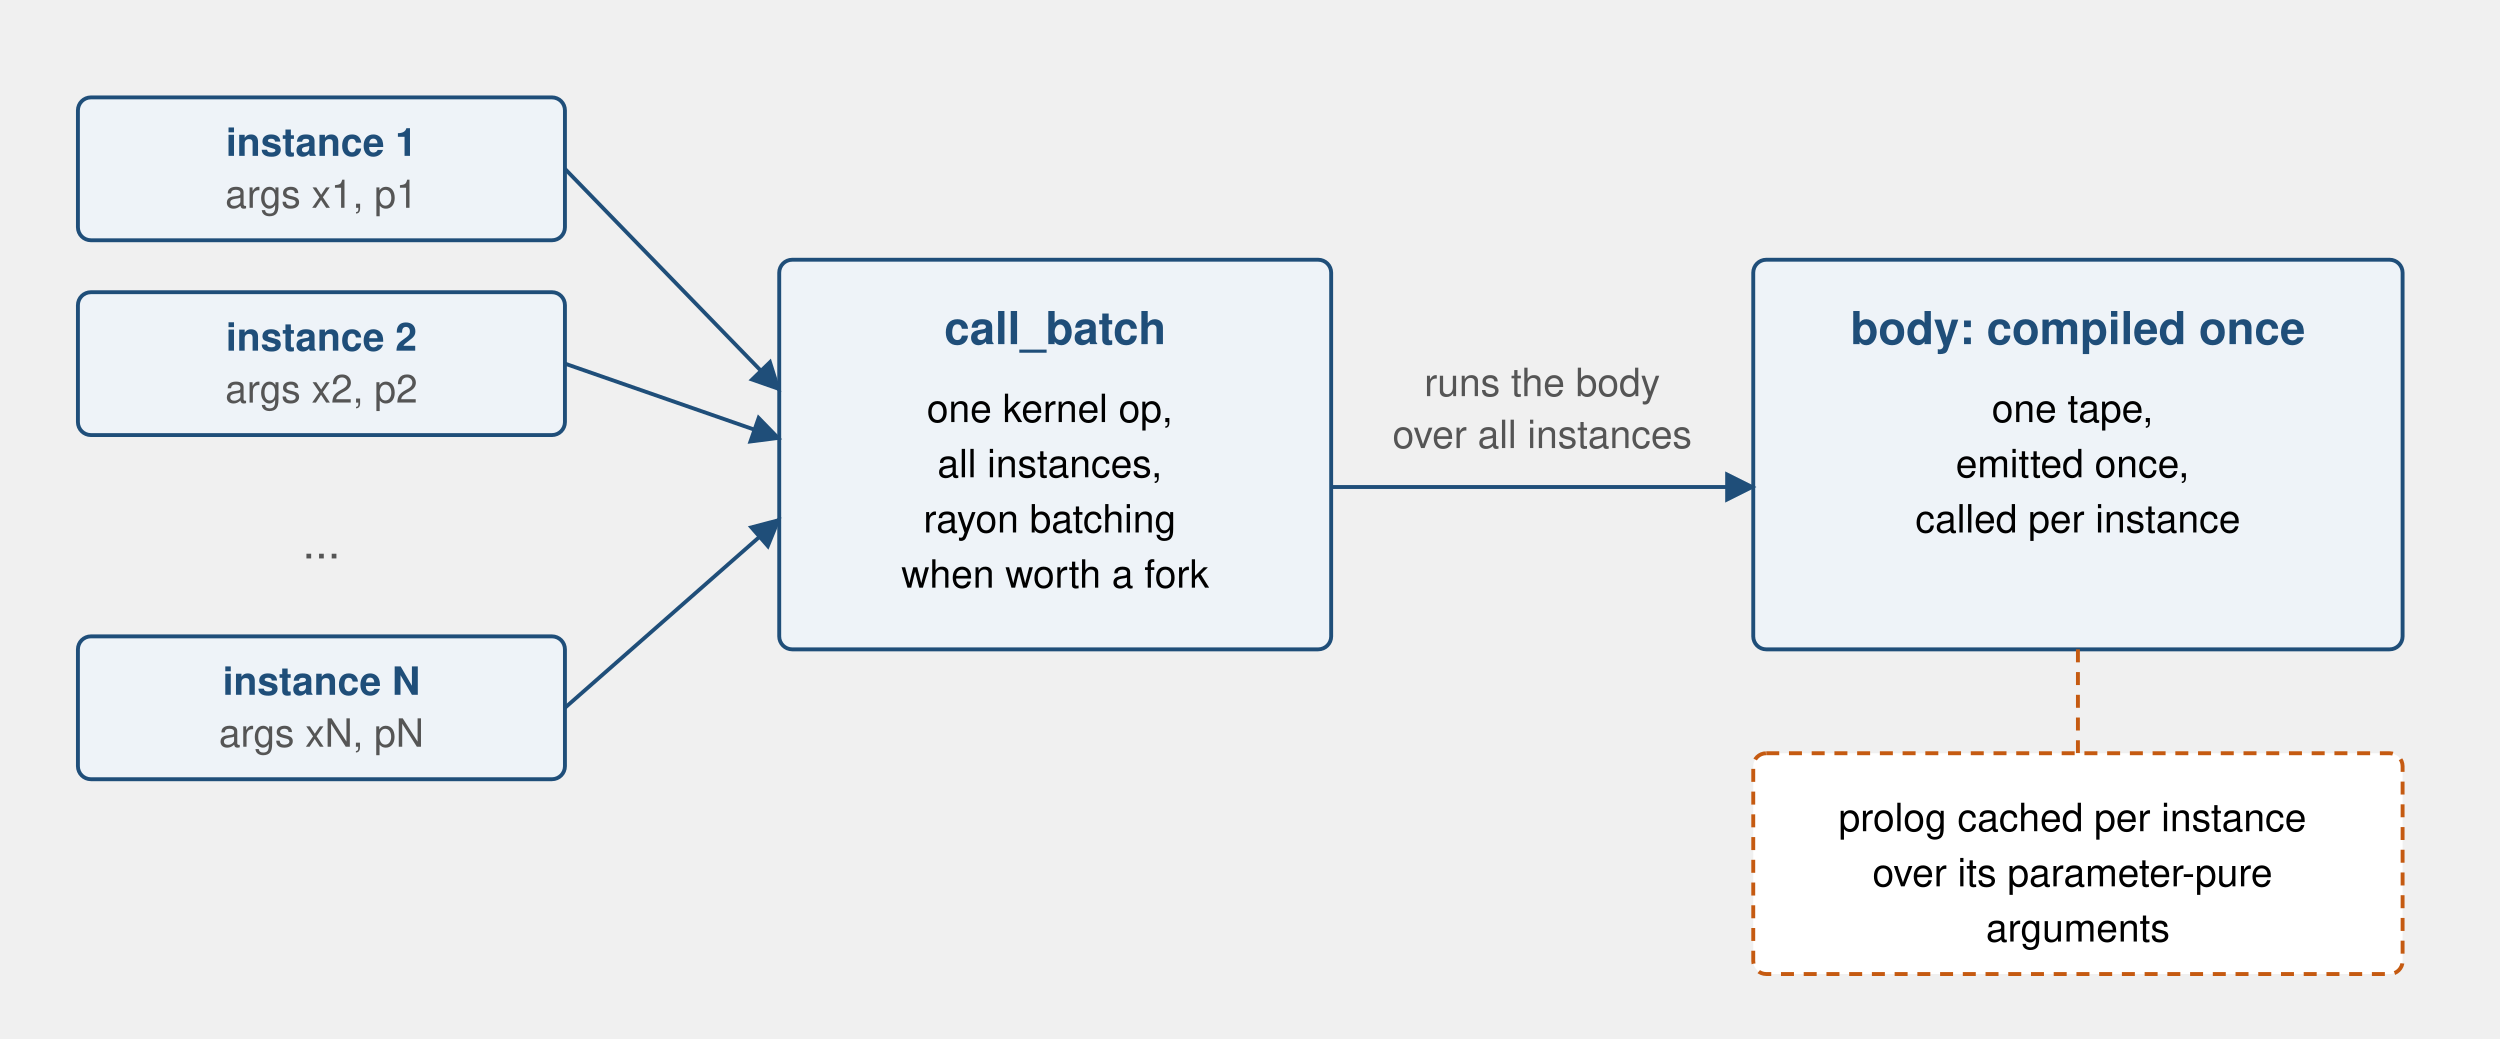
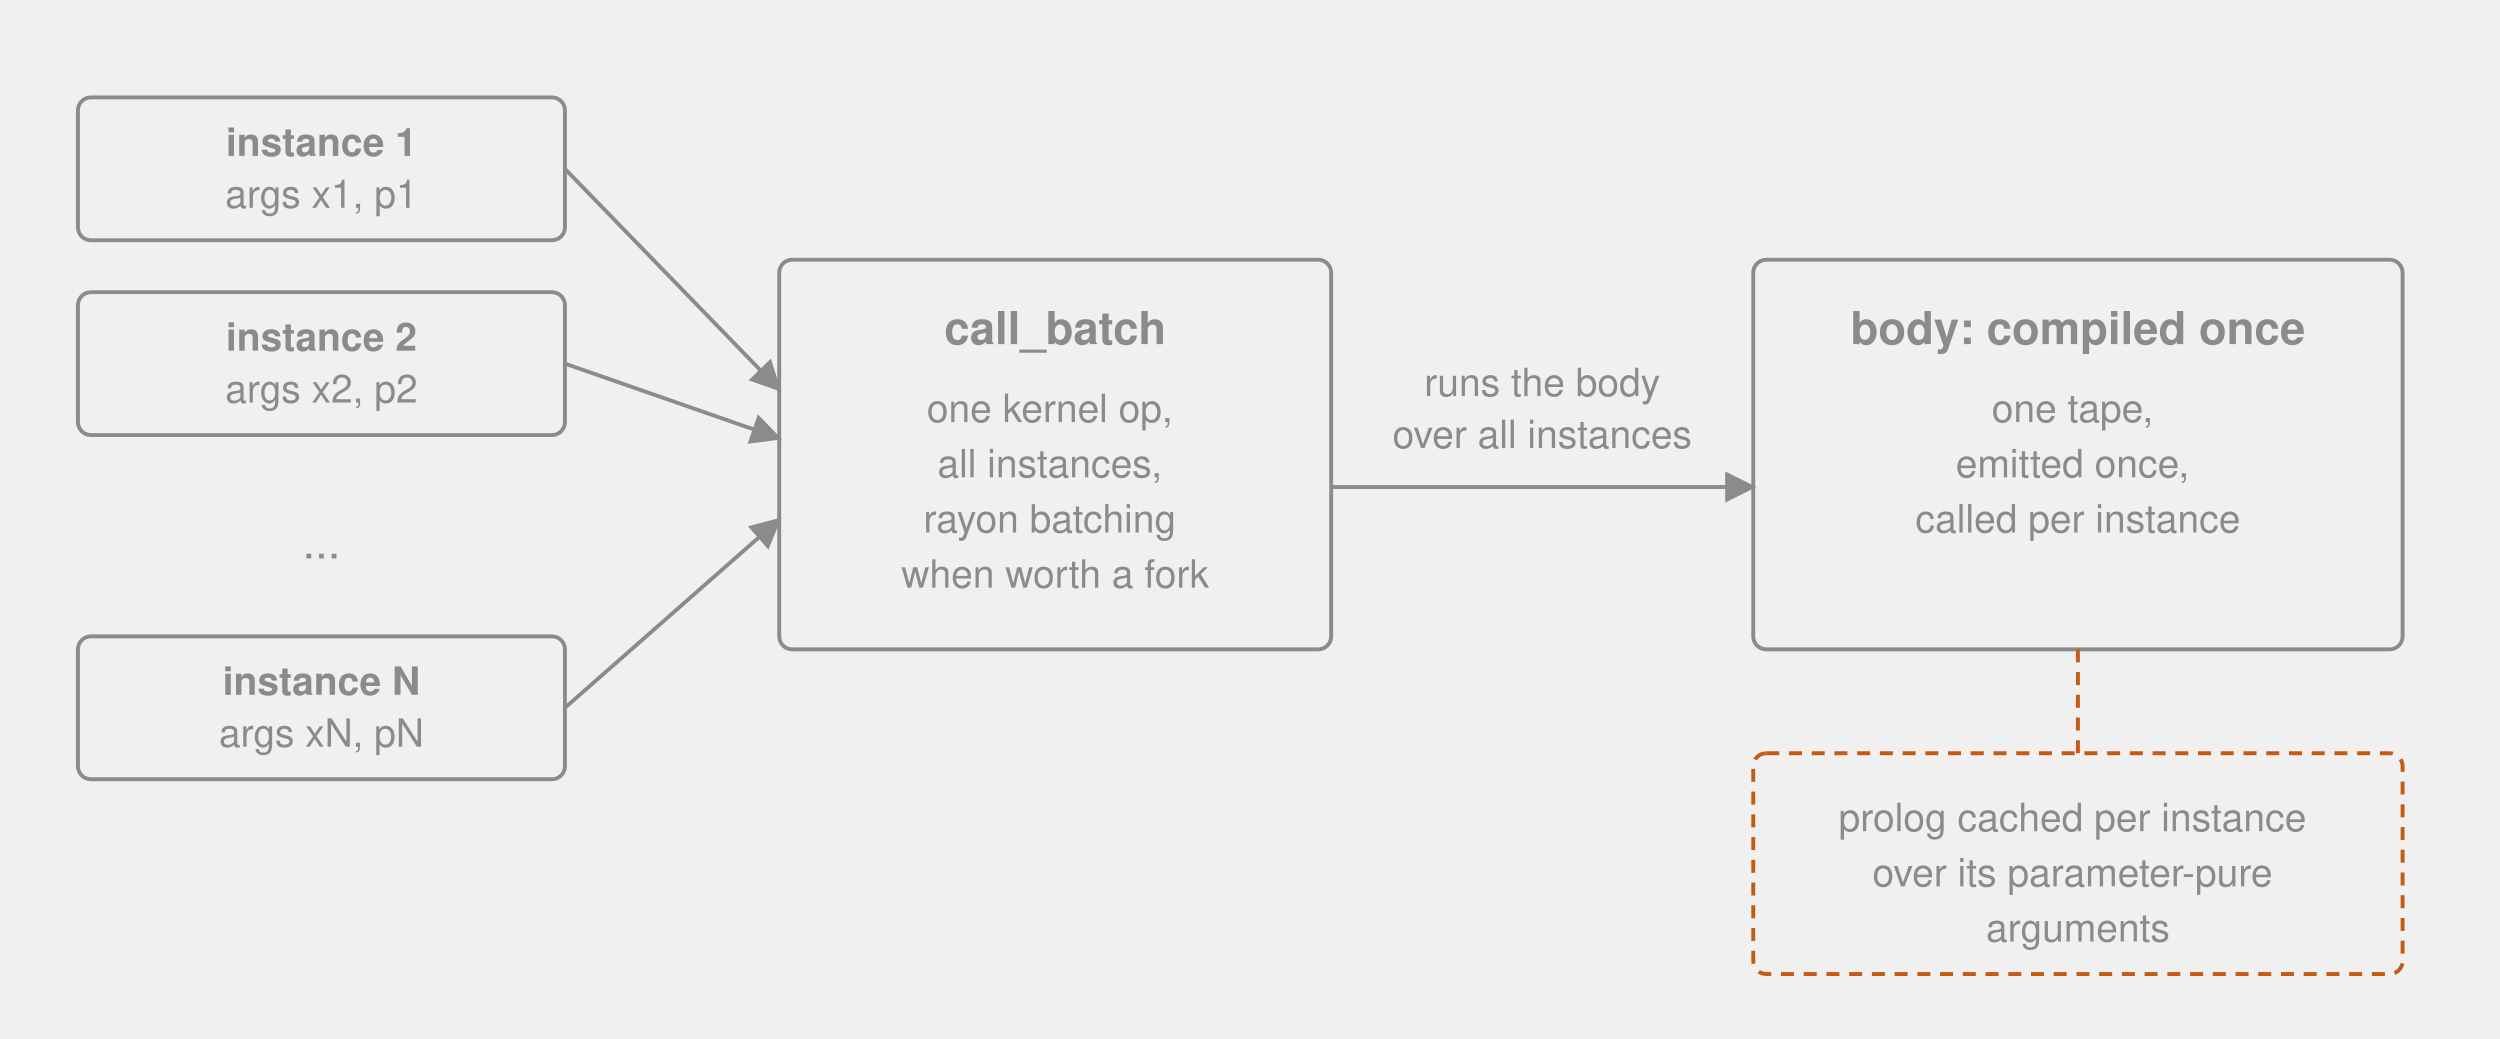
<svg xmlns="http://www.w3.org/2000/svg" width="770" height="320" viewBox="0 0 770 320" font-family="-apple-system, 'Segoe UI', Helvetica, Arial, sans-serif" font-size="12">
  <defs>
    <marker id="bd-arrow" viewBox="0 0 10 10" refX="9" refY="5" markerWidth="8" markerHeight="8" orient="auto">
-       <path d="M 0 0 L 10 5 L 0 10 z" fill="#1f4e79" />
+       <path d="M 0 0 L 10 5 L 0 10 z" fill="#8b8b8b" />
    </marker>
  </defs>
-   <rect x="24" y="30" width="150" height="44" rx="4" fill="#eef3f8" stroke="#1f4e79" stroke-width="1.2" />
-   <text x="99" y="48" text-anchor="middle" font-weight="bold" fill="#1f4e79">instance 1</text>
-   <text x="99" y="64" text-anchor="middle" fill="#555555">args x1, p1</text>
-   <rect x="24" y="90" width="150" height="44" rx="4" fill="#eef3f8" stroke="#1f4e79" stroke-width="1.2" />
-   <text x="99" y="108" text-anchor="middle" font-weight="bold" fill="#1f4e79">instance 2</text>
-   <text x="99" y="124" text-anchor="middle" fill="#555555">args x2, p2</text>
-   <text x="99" y="172" text-anchor="middle" font-size="14" fill="#555555">...</text>
-   <rect x="24" y="196" width="150" height="44" rx="4" fill="#eef3f8" stroke="#1f4e79" stroke-width="1.2" />
-   <text x="99" y="214" text-anchor="middle" font-weight="bold" fill="#1f4e79">instance N</text>
-   <text x="99" y="230" text-anchor="middle" fill="#555555">args xN, pN</text>
-   <rect x="240" y="80" width="170" height="120" rx="4" fill="#eef3f8" stroke="#1f4e79" stroke-width="1.2" />
-   <text x="325" y="106" text-anchor="middle" font-size="14" font-weight="bold" fill="#1f4e79">call_batch</text>
-   <text x="325" y="130" text-anchor="middle" fill="#000000">
+   <rect x="24" y="30" width="150" height="44" rx="4" fill="none" stroke="#8b8b8b" stroke-width="1.2" />
+   <text x="99" y="48" text-anchor="middle" font-weight="bold" fill="#8b8b8b">instance 1</text>
+   <text x="99" y="64" text-anchor="middle" fill="#8b8b8b">args x1, p1</text>
+   <rect x="24" y="90" width="150" height="44" rx="4" fill="none" stroke="#8b8b8b" stroke-width="1.2" />
+   <text x="99" y="108" text-anchor="middle" font-weight="bold" fill="#8b8b8b">instance 2</text>
+   <text x="99" y="124" text-anchor="middle" fill="#8b8b8b">args x2, p2</text>
+   <text x="99" y="172" text-anchor="middle" font-size="14" fill="#8b8b8b">...</text>
+   <rect x="24" y="196" width="150" height="44" rx="4" fill="none" stroke="#8b8b8b" stroke-width="1.2" />
+   <text x="99" y="214" text-anchor="middle" font-weight="bold" fill="#8b8b8b">instance N</text>
+   <text x="99" y="230" text-anchor="middle" fill="#8b8b8b">args xN, pN</text>
+   <rect x="240" y="80" width="170" height="120" rx="4" fill="none" stroke="#8b8b8b" stroke-width="1.2" />
+   <text x="325" y="106" text-anchor="middle" font-size="14" font-weight="bold" fill="#8b8b8b">call_batch</text>
+   <text x="325" y="130" text-anchor="middle" fill="#8b8b8b">
    <tspan x="325" y="130">one kernel op,</tspan>
    <tspan x="325" y="147">all instances,</tspan>
    <tspan x="325" y="164">rayon batching</tspan>
    <tspan x="325" y="181">when worth a fork</tspan>
  </text>
-   <rect x="540" y="80" width="200" height="120" rx="4" fill="#eef3f8" stroke="#1f4e79" stroke-width="1.2" />
-   <text x="640" y="106" text-anchor="middle" font-size="14" font-weight="bold" fill="#1f4e79">body: compiled once</text>
-   <text x="640" y="130" text-anchor="middle" fill="#000000">
+   <rect x="540" y="80" width="200" height="120" rx="4" fill="none" stroke="#8b8b8b" stroke-width="1.2" />
+   <text x="640" y="106" text-anchor="middle" font-size="14" font-weight="bold" fill="#8b8b8b">body: compiled once</text>
+   <text x="640" y="130" text-anchor="middle" fill="#8b8b8b">
    <tspan x="640" y="130">one tape,</tspan>
    <tspan x="640" y="147">emitted once,</tspan>
    <tspan x="640" y="164">called per instance</tspan>
  </text>
-   <g stroke="#1f4e79" stroke-width="1.2" fill="none" marker-end="url(#bd-arrow)">
+   <g stroke="#8b8b8b" stroke-width="1.2" fill="none" marker-end="url(#bd-arrow)">
    <line x1="174" y1="52" x2="240" y2="120" />
    <line x1="174" y1="112" x2="240" y2="135" />
    <line x1="174" y1="218" x2="240" y2="160" />
    <line x1="410" y1="150" x2="540" y2="150" />
  </g>
-   <text x="475" y="122" text-anchor="middle" fill="#555555">runs the body</text>
-   <text x="475" y="138" text-anchor="middle" fill="#555555">over all instances</text>
+   <text x="475" y="122" text-anchor="middle" fill="#8b8b8b">runs the body</text>
+   <text x="475" y="138" text-anchor="middle" fill="#8b8b8b">over all instances</text>
  <line x1="640" y1="200" x2="640" y2="232" stroke="#c55a11" stroke-width="1.2" stroke-dasharray="4 3" />
-   <rect x="540" y="232" width="200" height="68" rx="4" fill="#ffffff" stroke="#c55a11" stroke-width="1.2" stroke-dasharray="4 3" />
-   <text x="640" y="256" text-anchor="middle" fill="#000000">
+   <rect x="540" y="232" width="200" height="68" rx="4" fill="none" stroke="#c55a11" stroke-width="1.2" stroke-dasharray="4 3" />
+   <text x="640" y="256" text-anchor="middle" fill="#8b8b8b">
    <tspan x="640" y="256">prolog cached per instance</tspan>
    <tspan x="640" y="273">over its parameter-pure</tspan>
    <tspan x="640" y="290">arguments</tspan>
  </text>
</svg>
